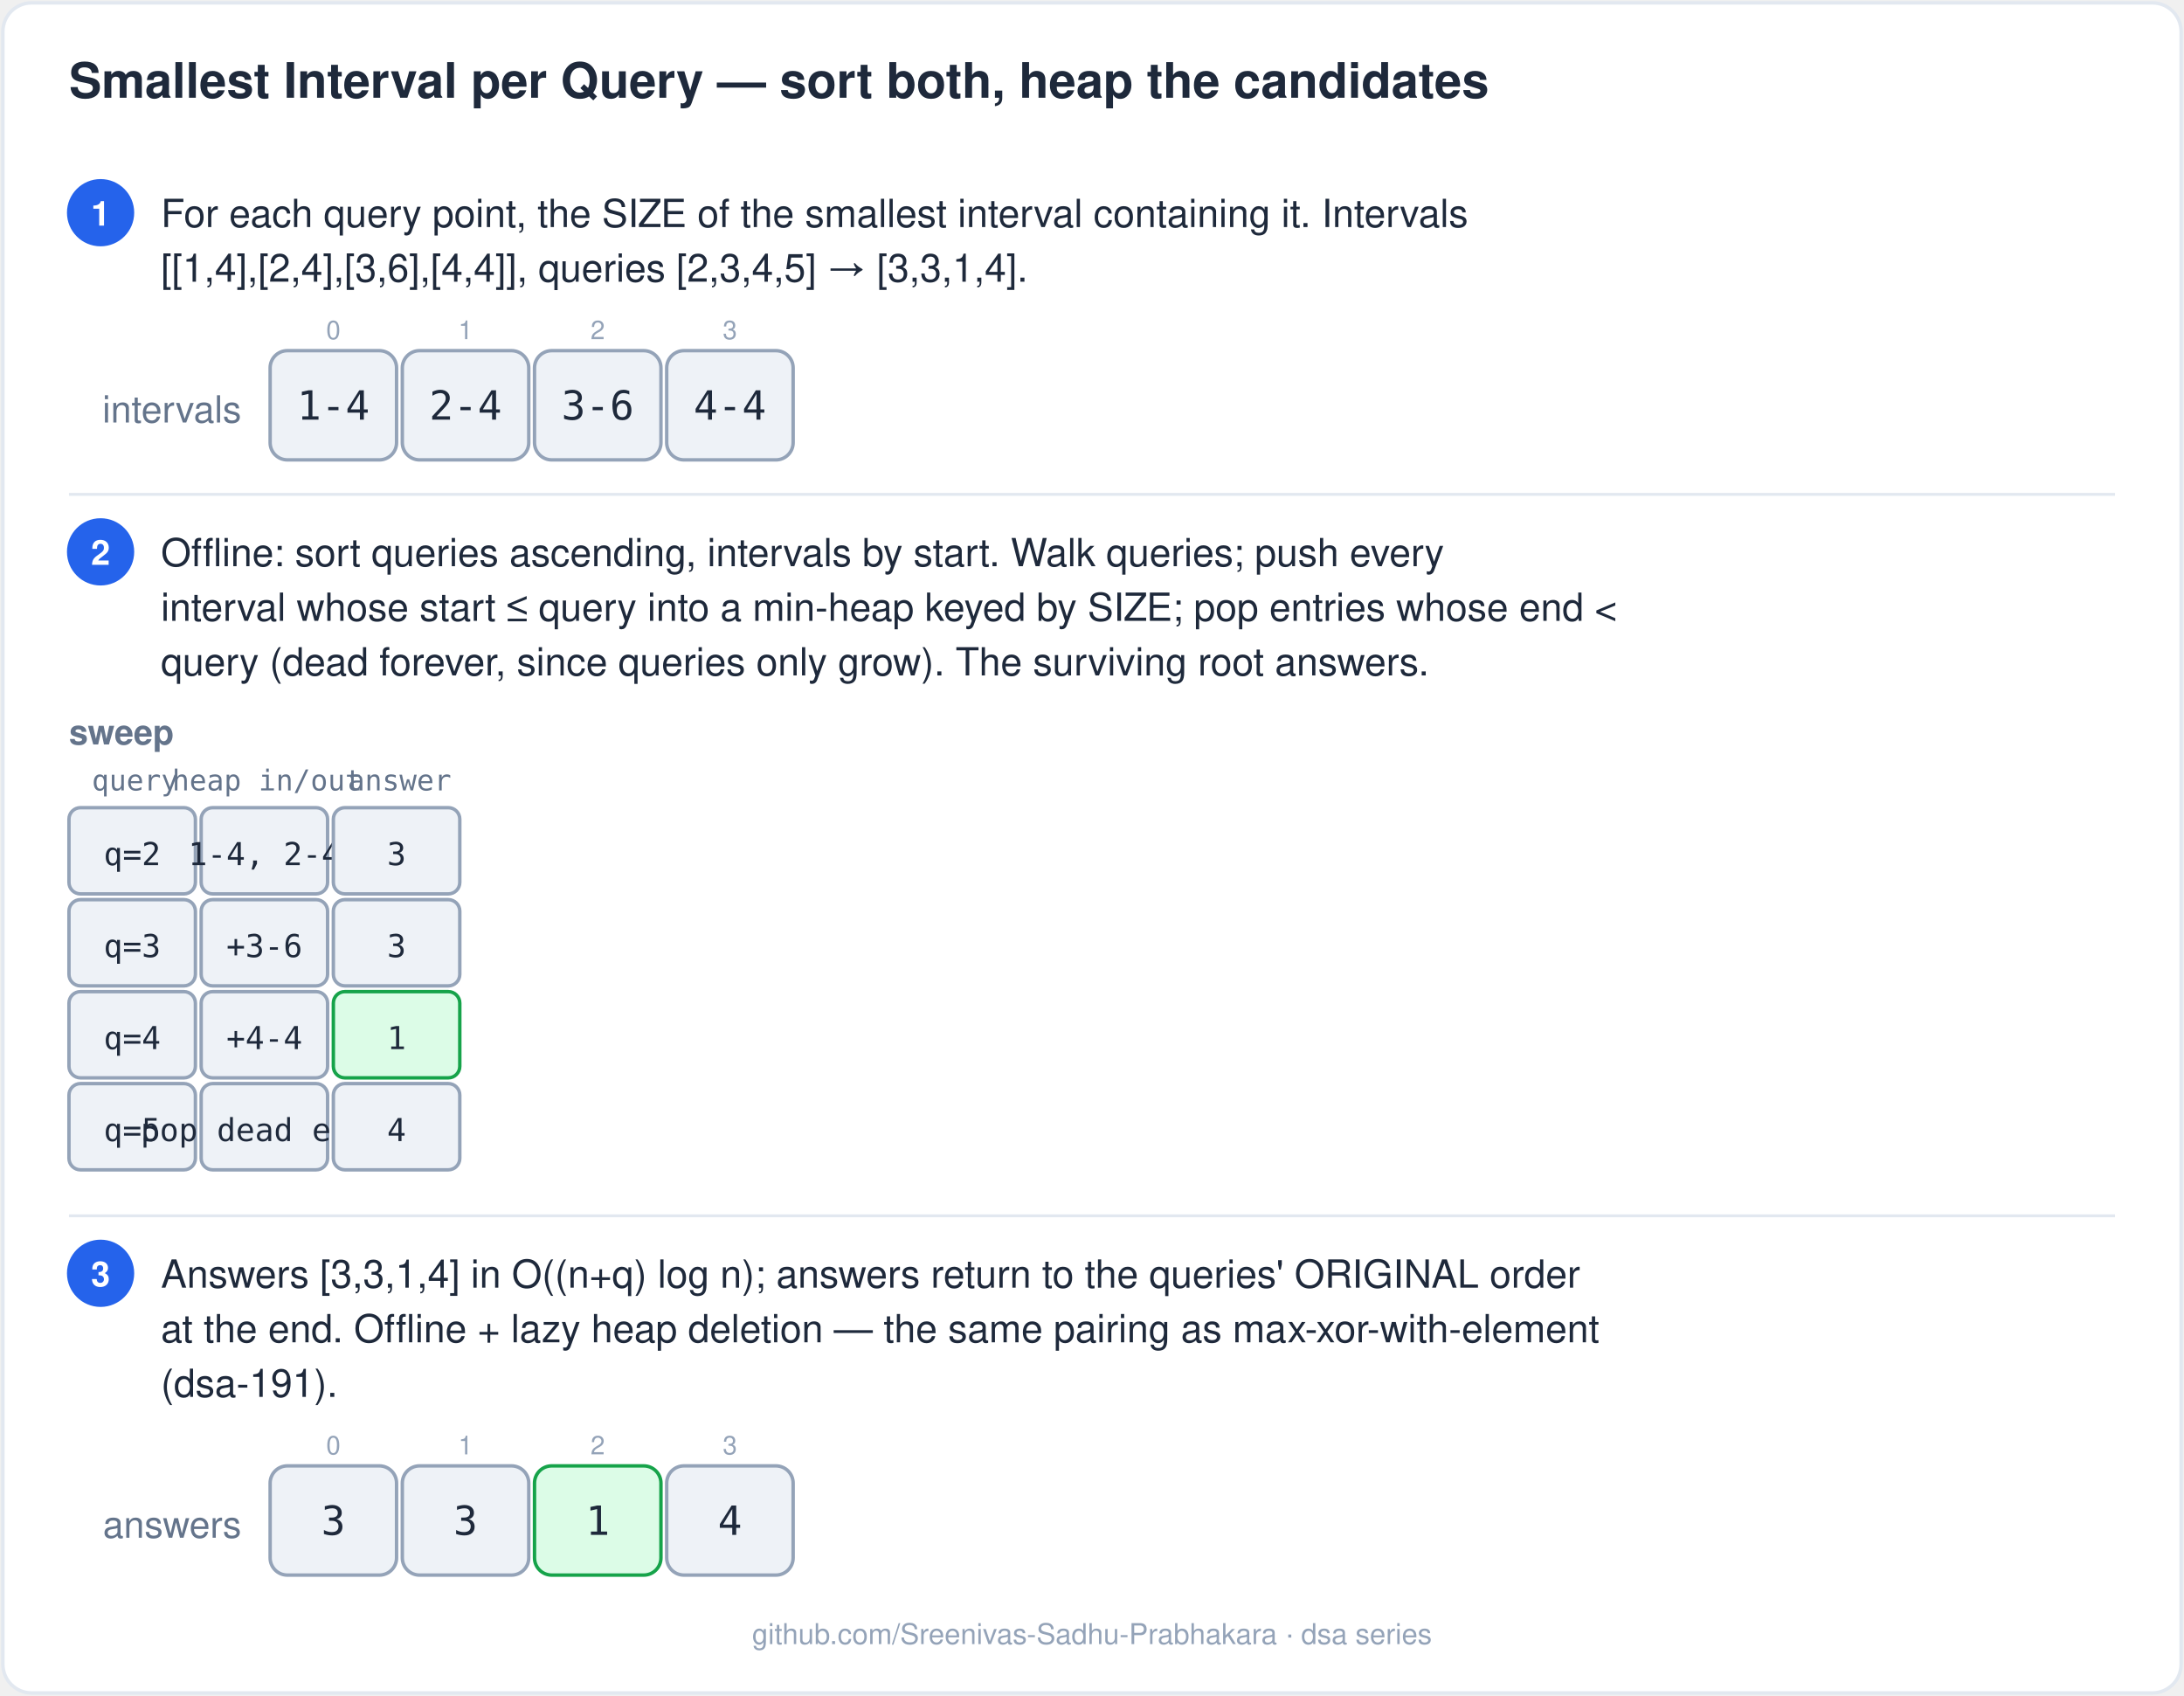
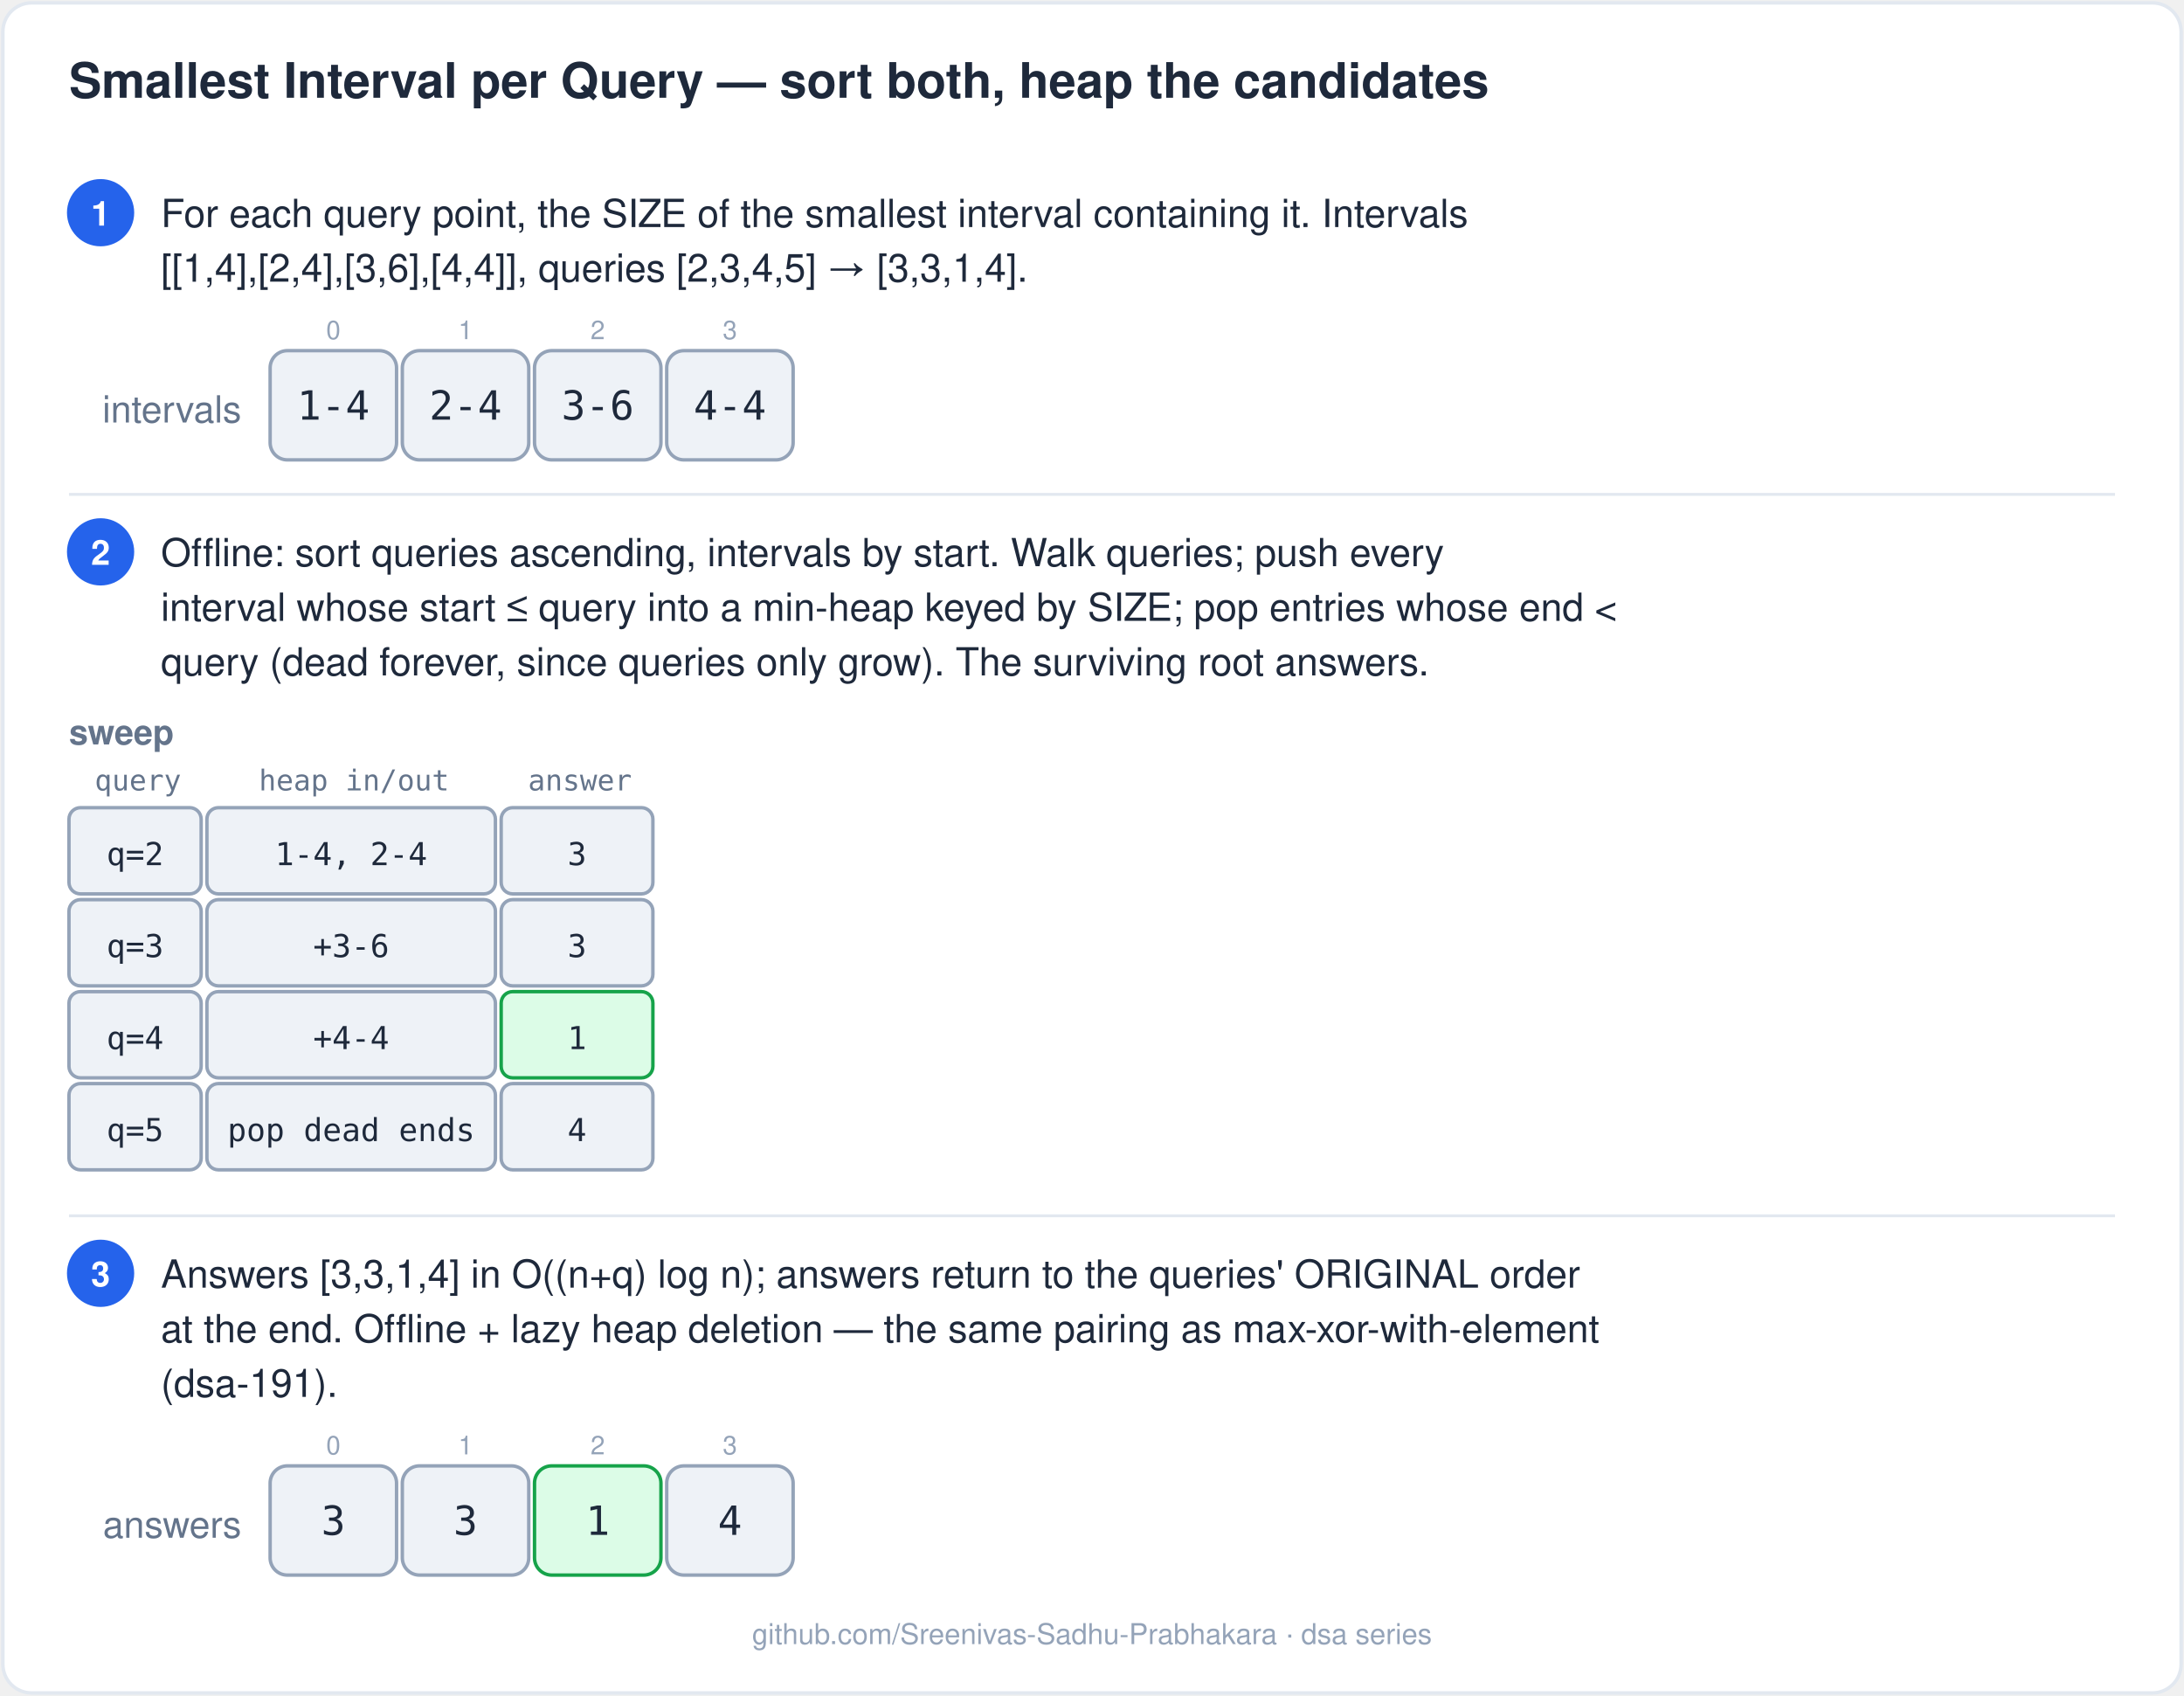
<svg xmlns="http://www.w3.org/2000/svg" width="760" height="590" viewBox="0 0 760 590" role="img" aria-label="Step-by-step visual walkthrough">
  <defs>
    <marker id="arr" markerWidth="8" markerHeight="8" refX="6" refY="3" orient="auto">
      <path d="M0,0 L7,3 L0,6 z" fill="context-stroke" />
    </marker>
  </defs>
  <rect x="1.0" y="1.0" width="758.0" height="588.0" rx="10" fill="#ffffff" stroke="#e2e8f0" stroke-width="1.2" />
  <text x="24.0" y="34.0" font-family="-apple-system,Segoe UI,Helvetica,Arial,sans-serif" font-size="17" fill="#1e293b" text-anchor="start" font-weight="600">Smallest Interval per Query — sort both, heap the candidates</text>
  <circle cx="35.0" cy="74.0" r="11" fill="#2563eb" stroke="#2563eb" stroke-width="1.4" />
  <text x="35.0" y="78.5" font-family="-apple-system,Segoe UI,Helvetica,Arial,sans-serif" font-size="12" fill="#ffffff" text-anchor="middle" font-weight="600">1</text>
  <text x="56.0" y="79.0" font-family="-apple-system,Segoe UI,Helvetica,Arial,sans-serif" font-size="13.5" fill="#1e293b" text-anchor="start">For each query point, the SIZE of the smallest interval containing it. Intervals</text>
  <text x="56.0" y="98.0" font-family="-apple-system,Segoe UI,Helvetica,Arial,sans-serif" font-size="13.5" fill="#1e293b" text-anchor="start">[[1,4],[2,4],[3,6],[4,4]], queries [2,3,4,5] → [3,3,1,4].</text>
  <text x="84.0" y="147.0" font-family="-apple-system,Segoe UI,Helvetica,Arial,sans-serif" font-size="13" fill="#64748b" text-anchor="end">intervals</text>
  <rect x="94.0" y="122.0" width="44.0" height="38.0" rx="6" fill="#eef2f7" stroke="#94a3b8" stroke-width="1.2" />
  <text x="116.0" y="146.0" font-family="ui-monospace,Menlo,monospace" font-size="14" fill="#1e293b" text-anchor="middle">1-4</text>
  <text x="116.0" y="118.0" font-family="-apple-system,Segoe UI,Helvetica,Arial,sans-serif" font-size="9" fill="#94a3b8" text-anchor="middle">0</text>
  <rect x="140.0" y="122.0" width="44.0" height="38.0" rx="6" fill="#eef2f7" stroke="#94a3b8" stroke-width="1.2" />
  <text x="162.0" y="146.0" font-family="ui-monospace,Menlo,monospace" font-size="14" fill="#1e293b" text-anchor="middle">2-4</text>
  <text x="162.0" y="118.0" font-family="-apple-system,Segoe UI,Helvetica,Arial,sans-serif" font-size="9" fill="#94a3b8" text-anchor="middle">1</text>
  <rect x="186.0" y="122.0" width="44.0" height="38.0" rx="6" fill="#eef2f7" stroke="#94a3b8" stroke-width="1.2" />
  <text x="208.0" y="146.0" font-family="ui-monospace,Menlo,monospace" font-size="14" fill="#1e293b" text-anchor="middle">3-6</text>
  <text x="208.0" y="118.0" font-family="-apple-system,Segoe UI,Helvetica,Arial,sans-serif" font-size="9" fill="#94a3b8" text-anchor="middle">2</text>
  <rect x="232.0" y="122.0" width="44.0" height="38.0" rx="6" fill="#eef2f7" stroke="#94a3b8" stroke-width="1.2" />
  <text x="254.0" y="146.0" font-family="ui-monospace,Menlo,monospace" font-size="14" fill="#1e293b" text-anchor="middle">4-4</text>
  <text x="254.0" y="118.0" font-family="-apple-system,Segoe UI,Helvetica,Arial,sans-serif" font-size="9" fill="#94a3b8" text-anchor="middle">3</text>
  <line x1="24.0" y1="172.0" x2="736.0" y2="172.0" stroke="#e2e8f0" stroke-width="1" />
  <circle cx="35.0" cy="192.0" r="11" fill="#2563eb" stroke="#2563eb" stroke-width="1.4" />
  <text x="35.0" y="196.5" font-family="-apple-system,Segoe UI,Helvetica,Arial,sans-serif" font-size="12" fill="#ffffff" text-anchor="middle" font-weight="600">2</text>
  <text x="56.0" y="197.0" font-family="-apple-system,Segoe UI,Helvetica,Arial,sans-serif" font-size="13.5" fill="#1e293b" text-anchor="start">Offline: sort queries ascending, intervals by start. Walk queries; push every</text>
  <text x="56.0" y="216.0" font-family="-apple-system,Segoe UI,Helvetica,Arial,sans-serif" font-size="13.5" fill="#1e293b" text-anchor="start">interval whose start ≤ query into a min-heap keyed by SIZE; pop entries whose end &lt;</text>
  <text x="56.0" y="235.0" font-family="-apple-system,Segoe UI,Helvetica,Arial,sans-serif" font-size="13.5" fill="#1e293b" text-anchor="start">query (dead forever, since queries only grow). The surviving root answers.</text>
  <text x="24.0" y="259.0" font-family="-apple-system,Segoe UI,Helvetica,Arial,sans-serif" font-size="12" fill="#64748b" text-anchor="start" font-weight="600">sweep</text>
-   <text x="47.0" y="275.0" font-family="ui-monospace,Menlo,monospace" font-size="10" fill="#64748b" text-anchor="middle">query</text>
-   <text x="93.0" y="275.0" font-family="ui-monospace,Menlo,monospace" font-size="10" fill="#64748b" text-anchor="middle">heap in/out</text>
-   <text x="139.0" y="275.0" font-family="ui-monospace,Menlo,monospace" font-size="10" fill="#64748b" text-anchor="middle">answer</text>
-   <rect x="24.0" y="281.0" width="44.0" height="30.0" rx="4" fill="#eef2f7" stroke="#94a3b8" stroke-width="1.2" />
-   <text x="46.0" y="301.0" font-family="ui-monospace,Menlo,monospace" font-size="11" fill="#1e293b" text-anchor="middle">q=2</text>
-   <rect x="70.0" y="281.0" width="44.0" height="30.0" rx="4" fill="#eef2f7" stroke="#94a3b8" stroke-width="1.2" />
-   <text x="92.0" y="301.0" font-family="ui-monospace,Menlo,monospace" font-size="11" fill="#1e293b" text-anchor="middle">1-4, 2-4</text>
-   <rect x="116.0" y="281.0" width="44.0" height="30.0" rx="4" fill="#eef2f7" stroke="#94a3b8" stroke-width="1.2" />
-   <text x="138.0" y="301.0" font-family="ui-monospace,Menlo,monospace" font-size="11" fill="#1e293b" text-anchor="middle">3</text>
-   <rect x="24.0" y="313.0" width="44.0" height="30.0" rx="4" fill="#eef2f7" stroke="#94a3b8" stroke-width="1.2" />
-   <text x="46.0" y="333.0" font-family="ui-monospace,Menlo,monospace" font-size="11" fill="#1e293b" text-anchor="middle">q=3</text>
-   <rect x="70.0" y="313.0" width="44.0" height="30.0" rx="4" fill="#eef2f7" stroke="#94a3b8" stroke-width="1.2" />
-   <text x="92.0" y="333.0" font-family="ui-monospace,Menlo,monospace" font-size="11" fill="#1e293b" text-anchor="middle">+3-6</text>
-   <rect x="116.0" y="313.0" width="44.0" height="30.0" rx="4" fill="#eef2f7" stroke="#94a3b8" stroke-width="1.2" />
-   <text x="138.0" y="333.0" font-family="ui-monospace,Menlo,monospace" font-size="11" fill="#1e293b" text-anchor="middle">3</text>
-   <rect x="24.0" y="345.0" width="44.0" height="30.0" rx="4" fill="#eef2f7" stroke="#94a3b8" stroke-width="1.2" />
-   <text x="46.0" y="365.0" font-family="ui-monospace,Menlo,monospace" font-size="11" fill="#1e293b" text-anchor="middle">q=4</text>
-   <rect x="70.0" y="345.0" width="44.0" height="30.0" rx="4" fill="#eef2f7" stroke="#94a3b8" stroke-width="1.2" />
-   <text x="92.0" y="365.0" font-family="ui-monospace,Menlo,monospace" font-size="11" fill="#1e293b" text-anchor="middle">+4-4</text>
-   <rect x="116.0" y="345.0" width="44.0" height="30.0" rx="4" fill="#dcfce7" stroke="#16a34a" stroke-width="1.2" />
-   <text x="138.0" y="365.0" font-family="ui-monospace,Menlo,monospace" font-size="11" fill="#1e293b" text-anchor="middle">1</text>
-   <rect x="24.0" y="377.0" width="44.0" height="30.0" rx="4" fill="#eef2f7" stroke="#94a3b8" stroke-width="1.2" />
-   <text x="46.0" y="397.0" font-family="ui-monospace,Menlo,monospace" font-size="11" fill="#1e293b" text-anchor="middle">q=5</text>
-   <rect x="70.0" y="377.0" width="44.0" height="30.0" rx="4" fill="#eef2f7" stroke="#94a3b8" stroke-width="1.2" />
-   <text x="92.0" y="397.0" font-family="ui-monospace,Menlo,monospace" font-size="11" fill="#1e293b" text-anchor="middle">pop dead ends</text>
-   <rect x="116.0" y="377.0" width="44.0" height="30.0" rx="4" fill="#eef2f7" stroke="#94a3b8" stroke-width="1.2" />
-   <text x="138.0" y="397.0" font-family="ui-monospace,Menlo,monospace" font-size="11" fill="#1e293b" text-anchor="middle">4</text>
+   <text x="48.0" y="275.0" font-family="ui-monospace,Menlo,monospace" font-size="10" fill="#64748b" text-anchor="middle">query</text>
+   <text x="123.2" y="275.0" font-family="ui-monospace,Menlo,monospace" font-size="10" fill="#64748b" text-anchor="middle">heap in/out</text>
+   <text x="201.8" y="275.0" font-family="ui-monospace,Menlo,monospace" font-size="10" fill="#64748b" text-anchor="middle">answer</text>
+   <rect x="24.0" y="281.0" width="46.0" height="30.0" rx="4" fill="#eef2f7" stroke="#94a3b8" stroke-width="1.2" />
+   <text x="47.0" y="301.0" font-family="ui-monospace,Menlo,monospace" font-size="11" fill="#1e293b" text-anchor="middle">q=2</text>
+   <rect x="72.0" y="281.0" width="100.4" height="30.0" rx="4" fill="#eef2f7" stroke="#94a3b8" stroke-width="1.2" />
+   <text x="122.2" y="301.0" font-family="ui-monospace,Menlo,monospace" font-size="11" fill="#1e293b" text-anchor="middle">1-4, 2-4</text>
+   <rect x="174.4" y="281.0" width="52.8" height="30.0" rx="4" fill="#eef2f7" stroke="#94a3b8" stroke-width="1.2" />
+   <text x="200.8" y="301.0" font-family="ui-monospace,Menlo,monospace" font-size="11" fill="#1e293b" text-anchor="middle">3</text>
+   <rect x="24.0" y="313.0" width="46.0" height="30.0" rx="4" fill="#eef2f7" stroke="#94a3b8" stroke-width="1.2" />
+   <text x="47.0" y="333.0" font-family="ui-monospace,Menlo,monospace" font-size="11" fill="#1e293b" text-anchor="middle">q=3</text>
+   <rect x="72.0" y="313.0" width="100.4" height="30.0" rx="4" fill="#eef2f7" stroke="#94a3b8" stroke-width="1.2" />
+   <text x="122.2" y="333.0" font-family="ui-monospace,Menlo,monospace" font-size="11" fill="#1e293b" text-anchor="middle">+3-6</text>
+   <rect x="174.4" y="313.0" width="52.8" height="30.0" rx="4" fill="#eef2f7" stroke="#94a3b8" stroke-width="1.2" />
+   <text x="200.8" y="333.0" font-family="ui-monospace,Menlo,monospace" font-size="11" fill="#1e293b" text-anchor="middle">3</text>
+   <rect x="24.0" y="345.0" width="46.0" height="30.0" rx="4" fill="#eef2f7" stroke="#94a3b8" stroke-width="1.2" />
+   <text x="47.0" y="365.0" font-family="ui-monospace,Menlo,monospace" font-size="11" fill="#1e293b" text-anchor="middle">q=4</text>
+   <rect x="72.0" y="345.0" width="100.4" height="30.0" rx="4" fill="#eef2f7" stroke="#94a3b8" stroke-width="1.2" />
+   <text x="122.2" y="365.0" font-family="ui-monospace,Menlo,monospace" font-size="11" fill="#1e293b" text-anchor="middle">+4-4</text>
+   <rect x="174.4" y="345.0" width="52.8" height="30.0" rx="4" fill="#dcfce7" stroke="#16a34a" stroke-width="1.2" />
+   <text x="200.8" y="365.0" font-family="ui-monospace,Menlo,monospace" font-size="11" fill="#1e293b" text-anchor="middle">1</text>
+   <rect x="24.0" y="377.0" width="46.0" height="30.0" rx="4" fill="#eef2f7" stroke="#94a3b8" stroke-width="1.2" />
+   <text x="47.0" y="397.0" font-family="ui-monospace,Menlo,monospace" font-size="11" fill="#1e293b" text-anchor="middle">q=5</text>
+   <rect x="72.0" y="377.0" width="100.4" height="30.0" rx="4" fill="#eef2f7" stroke="#94a3b8" stroke-width="1.2" />
+   <text x="122.2" y="397.0" font-family="ui-monospace,Menlo,monospace" font-size="11" fill="#1e293b" text-anchor="middle">pop dead ends</text>
+   <rect x="174.4" y="377.0" width="52.8" height="30.0" rx="4" fill="#eef2f7" stroke="#94a3b8" stroke-width="1.2" />
+   <text x="200.8" y="397.0" font-family="ui-monospace,Menlo,monospace" font-size="11" fill="#1e293b" text-anchor="middle">4</text>
  <line x1="24.0" y1="423.0" x2="736.0" y2="423.0" stroke="#e2e8f0" stroke-width="1" />
  <circle cx="35.0" cy="443.0" r="11" fill="#2563eb" stroke="#2563eb" stroke-width="1.4" />
  <text x="35.0" y="447.5" font-family="-apple-system,Segoe UI,Helvetica,Arial,sans-serif" font-size="12" fill="#ffffff" text-anchor="middle" font-weight="600">3</text>
  <text x="56.0" y="448.0" font-family="-apple-system,Segoe UI,Helvetica,Arial,sans-serif" font-size="13.5" fill="#1e293b" text-anchor="start">Answers [3,3,1,4] in O((n+q) log n); answers return to the queries' ORIGINAL order</text>
  <text x="56.0" y="467.0" font-family="-apple-system,Segoe UI,Helvetica,Arial,sans-serif" font-size="13.5" fill="#1e293b" text-anchor="start">at the end. Offline + lazy heap deletion — the same pairing as max-xor-with-element</text>
  <text x="56.0" y="486.0" font-family="-apple-system,Segoe UI,Helvetica,Arial,sans-serif" font-size="13.5" fill="#1e293b" text-anchor="start">(dsa-191).</text>
  <text x="84.0" y="535.0" font-family="-apple-system,Segoe UI,Helvetica,Arial,sans-serif" font-size="13" fill="#64748b" text-anchor="end">answers</text>
  <rect x="94.0" y="510.0" width="44.0" height="38.0" rx="6" fill="#eef2f7" stroke="#94a3b8" stroke-width="1.2" />
  <text x="116.0" y="534.0" font-family="ui-monospace,Menlo,monospace" font-size="14" fill="#1e293b" text-anchor="middle">3</text>
  <text x="116.0" y="506.0" font-family="-apple-system,Segoe UI,Helvetica,Arial,sans-serif" font-size="9" fill="#94a3b8" text-anchor="middle">0</text>
  <rect x="140.0" y="510.0" width="44.0" height="38.0" rx="6" fill="#eef2f7" stroke="#94a3b8" stroke-width="1.2" />
  <text x="162.0" y="534.0" font-family="ui-monospace,Menlo,monospace" font-size="14" fill="#1e293b" text-anchor="middle">3</text>
  <text x="162.0" y="506.0" font-family="-apple-system,Segoe UI,Helvetica,Arial,sans-serif" font-size="9" fill="#94a3b8" text-anchor="middle">1</text>
  <rect x="186.0" y="510.0" width="44.0" height="38.0" rx="6" fill="#dcfce7" stroke="#16a34a" stroke-width="1.2" />
  <text x="208.0" y="534.0" font-family="ui-monospace,Menlo,monospace" font-size="14" fill="#1e293b" text-anchor="middle">1</text>
  <text x="208.0" y="506.0" font-family="-apple-system,Segoe UI,Helvetica,Arial,sans-serif" font-size="9" fill="#94a3b8" text-anchor="middle">2</text>
  <rect x="232.0" y="510.0" width="44.0" height="38.0" rx="6" fill="#eef2f7" stroke="#94a3b8" stroke-width="1.2" />
  <text x="254.0" y="534.0" font-family="ui-monospace,Menlo,monospace" font-size="14" fill="#1e293b" text-anchor="middle">4</text>
  <text x="254.0" y="506.0" font-family="-apple-system,Segoe UI,Helvetica,Arial,sans-serif" font-size="9" fill="#94a3b8" text-anchor="middle">3</text>
  <text x="380.0" y="572.0" font-family="-apple-system,Segoe UI,Helvetica,Arial,sans-serif" font-size="10" fill="#94a3b8" text-anchor="middle">github.com/Sreenivas-Sadhu-Prabhakara · dsa series</text>
</svg>
